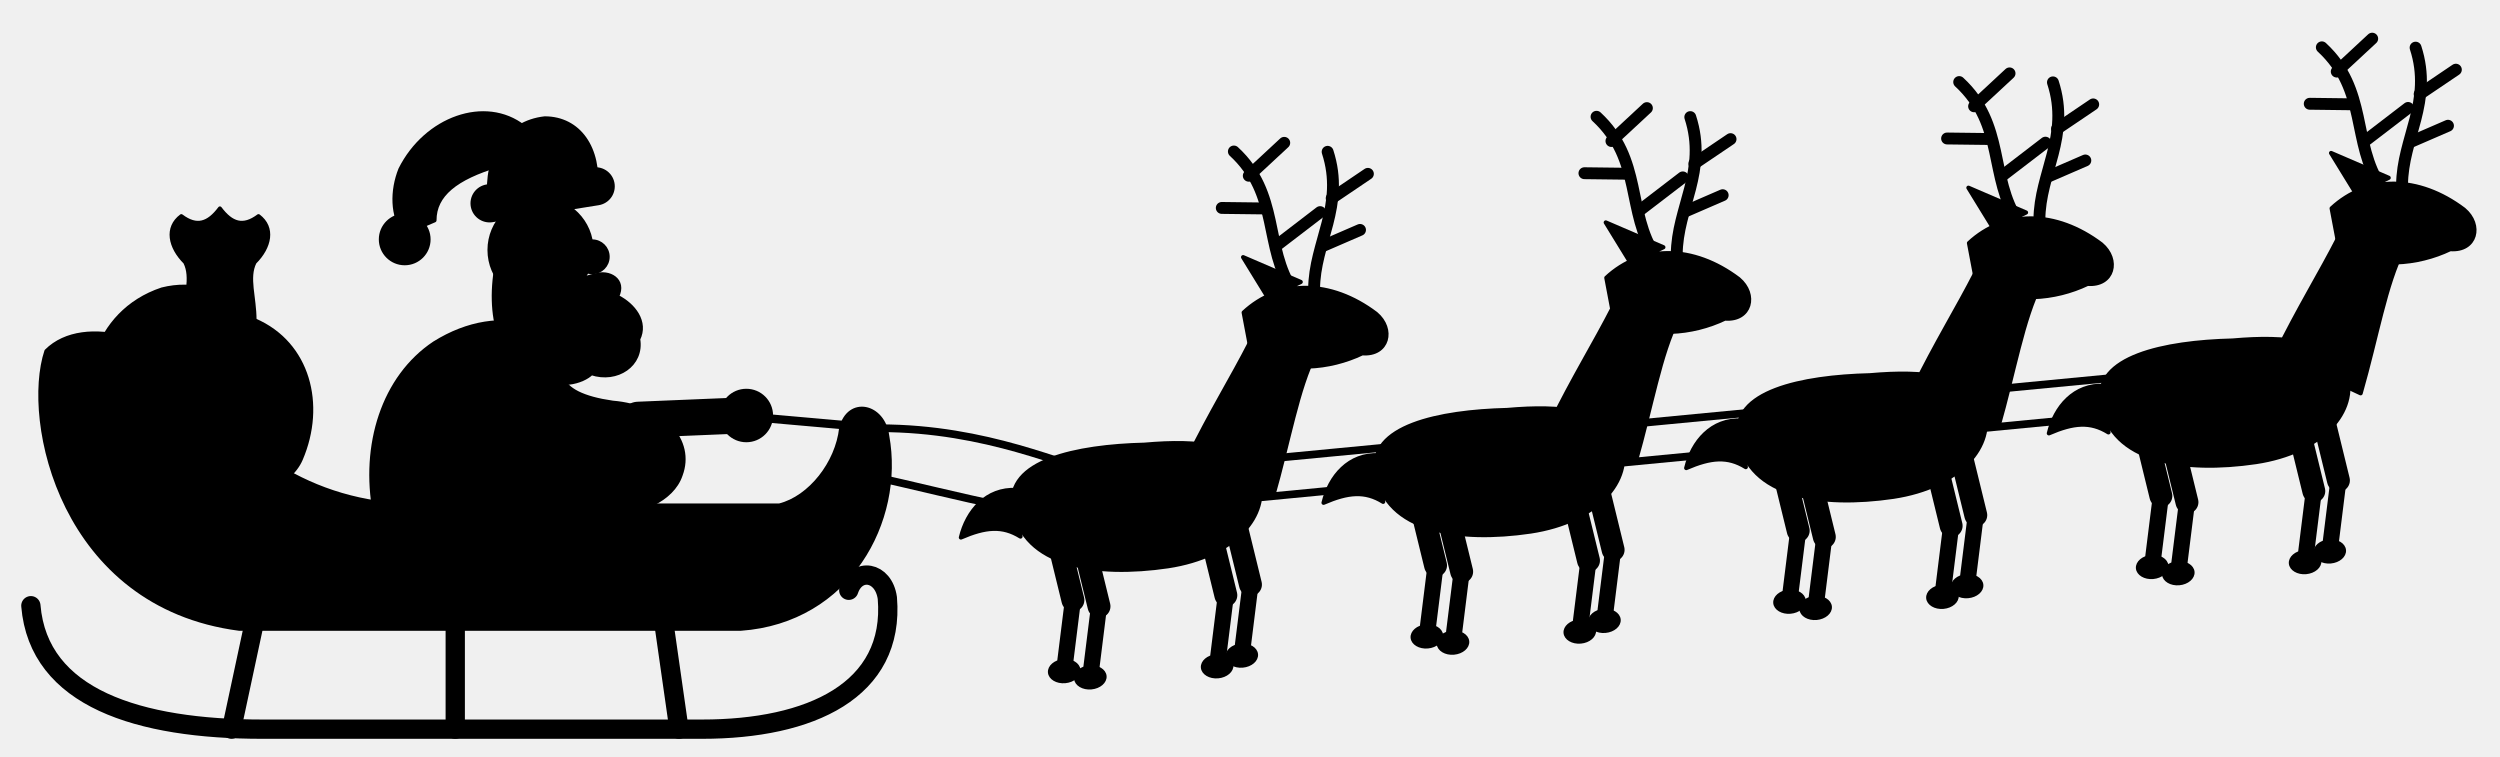
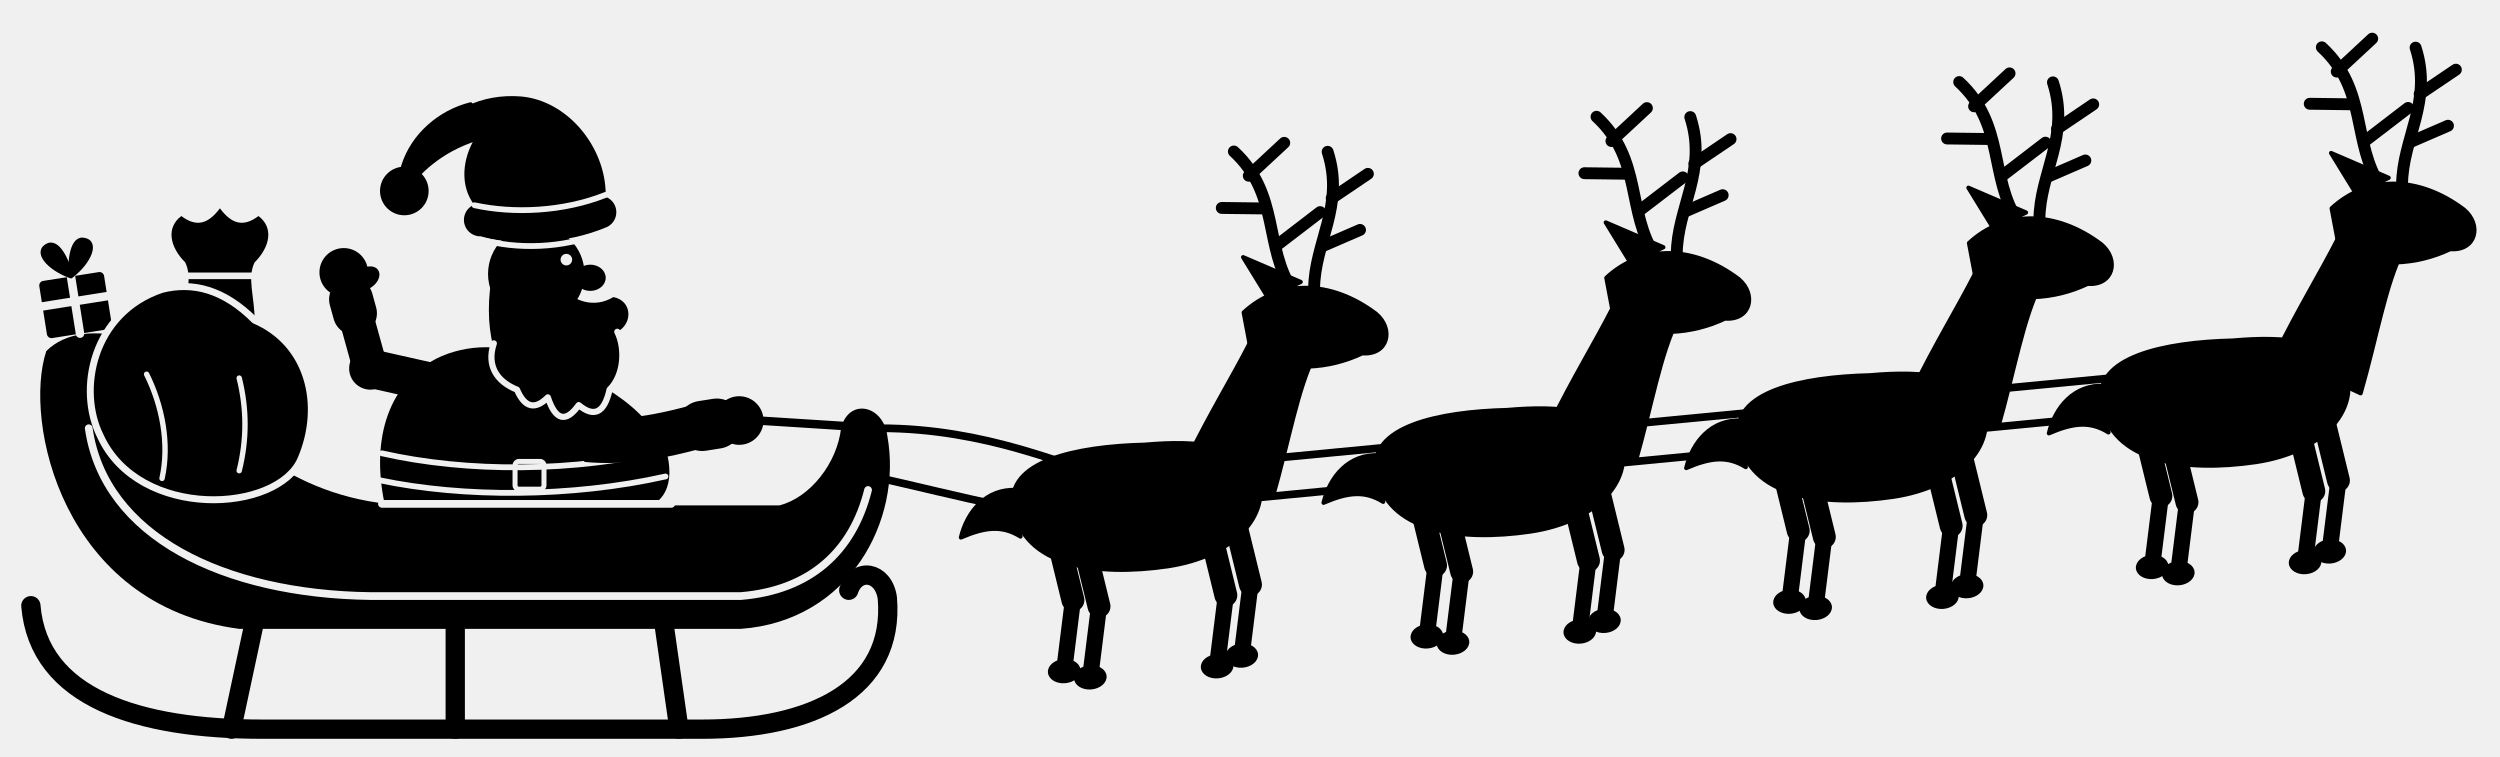
<svg xmlns="http://www.w3.org/2000/svg" width="648" height="196" viewBox="4 -5 648 196">
+   <defs>
+     <mask id="cut" maskUnits="userSpaceOnUse" x="0" y="-20" width="260" height="230">
+       <rect x="0" y="-20" width="260" height="230" fill="#fff" />
+       <g fill="none" stroke="#000" stroke-linecap="round" stroke-linejoin="round">
+         <circle cx="150.8" cy="62.3" r="1.5" fill="#000" stroke="none" />
+         <path d="M127,48.2 C137,50.4 150,49.9 161,45.5" stroke-width="1.5" />
+         <path d="M128.5,57 C138,59.8 150,59.3 159.5,55.5" stroke-width="1.5" />
+         <path d="M132,84 C130,90 133,94 138,96 Q141,103 146,98 Q149,107 154,100 Q160,105 162,96 C166,92 166,85 164,81" stroke-width="1.6" />
+         <path d="M103,125.6 L178,125.6" stroke-width="2" />
+         <path d="M103,112.5 C125,117.5 153,117.5 177.5,111.5" stroke-width="1.5" />
+         <path d="M102.5,119.5 C124,124 152,124 176.5,118.5" stroke-width="1.5" />
+         <rect x="137.5" y="114.6" width="7.5" height="7.2" rx="1" stroke-width="1.3" />
+         <path d="M30,108 C24,96 28,76 46,70 C54,68 62,70 70,78 C84,84 88,100 82,114 C76,128 40,130 30,108" stroke-width="1.8" />
+         <path d="M51,66.5 L71,66.5" stroke-width="1.7" />
+         <path d="M42,92 C46,100 48,110 46,119" stroke-width="1.4" />
+         <path d="M66,93 C68,101 68,109 66,117" stroke-width="1.4" />
+         <path d="M27,106 C31,134 62,149 100,149.5 L196,149.5 C214,148 225,138 229,122" stroke-width="2" />
+         <g transform="translate(14 68) rotate(-9)">
+           <path d="M8.5,0 L8.5,15" stroke-width="2.2" />
+           <path d="M0,6.5 L17,6.5" stroke-width="2.2" />
+         </g>
+       </g>
+     </mask>
+   </defs>
  <g fill="#000" stroke="#000" stroke-linecap="round" stroke-linejoin="round">
    <g fill="none" stroke-width="2">
      <path d="M232,106 C260,106 280,116 290,118 L384,109 L478,100 L572,91" />
      <path d="M228,118 C255,124 275,130 288,128 L382,119 L476,110 L570,101" />
    </g>
    <g>
+       <animateTransform attributeName="transform" type="translate" values="0 0;0 -1.8;0 0" calcMode="spline" keyTimes="0;.5;1" keySplines=".45 0 .55 1;.45 0 .55 1" dur="0.7s" begin="0.0s" repeatCount="indefinite" />
      <g fill="none" stroke-width="5">
        <path d="M12,152 C14,176 40,184 72,184 L186,184 C214,184 236,174 234,150 C233,143 226,142 224,148" />
        <path d="M64,184 L70,156" />
        <path d="M122,184 L122,156" />
        <path d="M180,184 L176,156" />
      </g>
-       <path d="M16,86 C10,104 20,152 66,158 L196,158 C224,156 238,130 234,108 C233,100 224,98 222,106 C221,115 214,124 206,126 L112,126 C84,126 64,110 54,94 C48,84 26,76 16,86 Z" />
-       <path d="M30,108 C24,96 28,76 46,70 C54,68 62,70 70,78 C84,84 88,100 82,114 C76,128 40,130 30,108 Z" />
-       <path d="M52,78 C52,72 54,67 52,63 C48,59 47,54 51,51 C55,54 58,53 61,49 C64,53 67,54 71,51 C75,54 74,59 70,63 C68,67 70,72 70,78 Z" />
-       <g transform="translate(132 128) scale(1.1) translate(-132 -128)">
-         <path d="M104,128 C101,112 106,96 118,88 C126,83 134,82 141,84 C146,86 148,90 148,96 C149,99 153,101 160,102 C172,103 179,111 176,119 C174,125 166,128 160,128 Z" />
-         <circle cx="143" cy="66" r="12" />
-         <circle cx="155.2" cy="67.6" r="3.6" />
-         <path d="M133,68 C130,82 134,93 142,95 C147,99 153,97 155,95 C161,97 167,93 166,87 C168,83 165,79 161,77 C163,73 159,71 156,72 C151,73 149,76 146,70 Z" />
-         <path d="M131,54 C130,44 135,36 144,35 C152,35 157,42 156,52 Z" />
-         <path d="M131,55 L156,51" fill="none" stroke-width="9" />
-         <g>{anim_rot(-8, 6, 140, 39, 0.3, 1.3)}<path d="M139,37 C130,30 116,35 110,47 C108,52 108,58 111,62 L118,59 C118,53 123,49 133,46 Z" />
-           <circle cx="111" cy="63.5" r="5.6" />
-         </g>
-         <path d="M166,106 L190,105" fill="none" stroke-width="8.5" />
-         <circle cx="191.5" cy="105" r="5.8" />
-       </g>
-       <path d="M198,103 L232,106" fill="none" stroke-width="2.2" />
+       <g mask="url(#cut)" stroke="none">
+         <path d="M16,86 C10,104 20,152 66,158 L196,158 C224,156 238,130 234,108 C233,100 224,98 222,106 C221,115 214,124 206,126 L112,126 C84,126 64,110 54,94 C48,84 26,76 16,86 Z" />
+         <g transform="translate(14 68) rotate(-9)">
+           <rect x="0" y="0" width="17" height="15" rx="1.2" />
+         </g>
+         <path d="M30,108 C24,96 28,76 46,70 C54,68 62,70 70,78 C84,84 88,100 82,114 C76,128 40,130 30,108 Z" />
+         <path d="M52,78 C52,72 54,67 52,63 C48,59 47,54 51,51 C55,54 58,53 61,49 C64,53 67,54 71,51 C75,54 74,59 70,63 C68,67 70,72 70,78 Z" />
+         <path d="M104,127 C100,110 104,95 117,88 C125,84 135,84 143,88 C157,92 172,100 177,113 C179,122 175,127 168,127 Z" />
+         <circle cx="143" cy="66" r="12.5" />
+         <ellipse cx="157" cy="67" rx="4" ry="3.4" />
+         <path d="M133,60 C129,74 130,88 138,96 Q141,103 146,98 Q149,107 154,100 Q160,105 162,96 C166,92 166,85 164,81 C168,79 168,73 163,72 C158,75 153,73 150,70 C150,66 146,62 140,58 Z" />
+         <path d="M127,48.2 C123,43 124,36 127,31 L125,22.5 C129,20.5 134,19.6 139,20 C151,21 161,33 161,45.5 C150,49.9 137,50.4 127,48.2 Z" />
+         <path d="M128.5,52 C138,54.5 150,54 159.5,50" fill="none" stroke="#000" stroke-width="8.5" />
+       </g>
+       <g transform="translate(14 68) rotate(-9)">
+         <path d="M8.5,0 C3,-3 0,-8 4,-9 C7,-9.6 8.5,-3 8.5,0 C8.5,-3 10,-9.6 13,-9 C17,-8 14,-3 8.5,0 Z" />
+       </g>
+       <path d="M156,109 C166,110 176,108 184.6,105.6" fill="none" stroke-width="11.5" stroke-linecap="butt" />
+       <path d="M186,105.4 L189.8,104.8" fill="none" stroke-width="13" stroke-linecap="round" />
+       <circle cx="195.6" cy="104" r="5.8" />
+       <path d="M120,95 L100,90.5" fill="none" stroke-width="10" />
+       <circle cx="100" cy="90.5" r="5" />
+       <g>
+         <animateTransform attributeName="transform" type="rotate" values="-16 100 90.5;14 100 90.5;-16 100 90.5" calcMode="spline" keyTimes="0;.5;1" keySplines=".45 0 .55 1;.45 0 .55 1" dur="0.9s" begin="0.0s" repeatCount="indefinite" />
+         <path d="M100,90.5 L96.4,77.5" fill="none" stroke-width="9" stroke-linecap="butt" />
+         <path d="M96,76.2 L95,72.6" fill="none" stroke-width="11.4" stroke-linecap="round" />
+         <circle cx="93.1" cy="65.6" r="5.8" />
+         <ellipse cx="98.8" cy="67.2" rx="3.4" ry="2.2" transform="rotate(-35 98.8 67.2)" />
+       </g>
+       <g>
+         <animateTransform attributeName="transform" type="rotate" values="-6 126 27;6 126 27;-6 126 27" calcMode="spline" keyTimes="0;.5;1" keySplines=".45 0 .55 1;.45 0 .55 1" dur="1.2s" begin="0.0s" repeatCount="indefinite" />
+         <path d="M126,22 C118,24 111,30 108.5,38 C107.5,41 108,43 109.5,44 C112,40 118,34 127.5,31 Z" />
+         <g>
+           <animateTransform attributeName="transform" type="rotate" values="14 115 36;-14 115 36;14 115 36" calcMode="spline" keyTimes="0;.5;1" keySplines=".45 0 .55 1;.45 0 .55 1" dur="1.2s" begin="-0.3s" repeatCount="indefinite" />
+           <circle cx="108.8" cy="44.5" r="5.8" />
+         </g>
+       </g>
+       <path d="M200.5,104 L232,106" fill="none" stroke-width="2.2" />
    </g>
    <g transform="translate(300 128) rotate(-5) scale(1.1)">
      <g>
        <animateTransform attributeName="transform" type="translate" values="0 0;0 -3.5;0 0" calcMode="spline" keyTimes="0;.5;1" keySplines=".45 0 .55 1;.45 0 .55 1" dur="0.7s" begin="-0.00s" repeatCount="indefinite" />
        <g>
          <animateTransform attributeName="transform" type="rotate" values="25 -20 6;60 -20 6;25 -20 6" calcMode="spline" keyTimes="0;.5;1" keySplines=".45 0 .55 1;.45 0 .55 1" dur="0.7s" begin="-0.35s" repeatCount="indefinite" />
          <path d="M-20,6 L-18,19" stroke-width="5.4" />
          <g>
            <animateTransform attributeName="transform" type="rotate" values="-40 -18 19;-8 -18 19;-40 -18 19" calcMode="spline" keyTimes="0;.5;1" keySplines=".45 0 .55 1;.45 0 .55 1" dur="0.7s" begin="-0.44s" repeatCount="indefinite" />
            <path d="M-18,19 L-21,33" stroke-width="3.8" />
            <ellipse cx="-21.5" cy="35.5" rx="3.6" ry="2.6" stroke-width="0.5" />
          </g>
        </g>
        <g>
          <animateTransform attributeName="transform" type="rotate" values="15 -14 8;50 -14 8;15 -14 8" calcMode="spline" keyTimes="0;.5;1" keySplines=".45 0 .55 1;.45 0 .55 1" dur="0.7s" begin="-0.45s" repeatCount="indefinite" />
          <path d="M-14,8 L-12,21" stroke-width="5.4" />
          <g>
            <animateTransform attributeName="transform" type="rotate" values="-35 -12 21;-5 -12 21;-35 -12 21" calcMode="spline" keyTimes="0;.5;1" keySplines=".45 0 .55 1;.45 0 .55 1" dur="0.7s" begin="-0.54s" repeatCount="indefinite" />
            <path d="M-12,21 L-15,35" stroke-width="3.8" />
            <ellipse cx="-15.5" cy="37.5" rx="3.6" ry="2.6" stroke-width="0.5" />
          </g>
        </g>
        <g>
          <animateTransform attributeName="transform" type="rotate" values="-62 16 8;-25 16 8;-62 16 8" calcMode="spline" keyTimes="0;.5;1" keySplines=".45 0 .55 1;.45 0 .55 1" dur="0.7s" begin="-0.00s" repeatCount="indefinite" />
          <path d="M16,8 L18,21" stroke-width="5.4" />
          <g>
            <animateTransform attributeName="transform" type="rotate" values="30 18 21;62 18 21;30 18 21" calcMode="spline" keyTimes="0;.5;1" keySplines=".45 0 .55 1;.45 0 .55 1" dur="0.7s" begin="-0.09s" repeatCount="indefinite" />
            <path d="M18,21 L15,35" stroke-width="3.8" />
            <ellipse cx="14.5" cy="37.5" rx="3.6" ry="2.6" stroke-width="0.5" />
          </g>
        </g>
        <g>
          <animateTransform attributeName="transform" type="rotate" values="-50 22 6;-18 22 6;-50 22 6" calcMode="spline" keyTimes="0;.5;1" keySplines=".45 0 .55 1;.45 0 .55 1" dur="0.7s" begin="-0.10s" repeatCount="indefinite" />
          <path d="M22,6 L24,19" stroke-width="5.4" />
          <g>
            <animateTransform attributeName="transform" type="rotate" values="25 24 19;55 24 19;25 24 19" calcMode="spline" keyTimes="0;.5;1" keySplines=".45 0 .55 1;.45 0 .55 1" dur="0.7s" begin="-0.19s" repeatCount="indefinite" />
            <path d="M24,19 L21,33" stroke-width="3.8" />
            <ellipse cx="20.5" cy="35.5" rx="3.6" ry="2.6" stroke-width="0.5" />
          </g>
        </g>
        <path d="M-30,-4 C-31,-15 -14,-17 2,-16 C15,-16 25,-14 28,-6 C30,3 21,12 5,13 C-12,14 -29,10 -30,-4 Z" />
        <path d="M-29,-8 C-36,-9 -41,-4 -43,2 C-37,0 -33,0 -29,3 Z" />
        <path d="M12,-12 C18,-22 24,-30 29,-38 L44,-34 C39,-26 36,-14 31,-1 Z" />
        <path d="M28,-45 C37,-52 49,-51 59,-42 C63,-38 61,-32 55,-33 C47,-30 37,-30 29,-35 Z" />
        <path d="M34,-48 L29,-58 L42,-51 Z" />
        <g fill="none" stroke-width="2.8">
          <path d="M40,-49 C34,-60 39,-72 29,-83" />
          <path d="M37,-60 L48,-67" />
          <path d="M35,-69 L25,-70" />
          <path d="M32,-77 L41,-84" />
          <path d="M45,-49 C46,-60 54,-68 51,-81" />
          <path d="M48,-59 L57,-62" />
          <path d="M51,-70 L60,-75" />
        </g>
      </g>
    </g>
    <g transform="translate(394 119) rotate(-5) scale(1.1)">
      <g>
        <animateTransform attributeName="transform" type="translate" values="0 0;0 -3.5;0 0" calcMode="spline" keyTimes="0;.5;1" keySplines=".45 0 .55 1;.45 0 .55 1" dur="0.7s" begin="-0.11s" repeatCount="indefinite" />
        <g>
          <animateTransform attributeName="transform" type="rotate" values="25 -20 6;60 -20 6;25 -20 6" calcMode="spline" keyTimes="0;.5;1" keySplines=".45 0 .55 1;.45 0 .55 1" dur="0.7s" begin="-0.46s" repeatCount="indefinite" />
          <path d="M-20,6 L-18,19" stroke-width="5.4" />
          <g>
            <animateTransform attributeName="transform" type="rotate" values="-40 -18 19;-8 -18 19;-40 -18 19" calcMode="spline" keyTimes="0;.5;1" keySplines=".45 0 .55 1;.45 0 .55 1" dur="0.7s" begin="-0.55s" repeatCount="indefinite" />
            <path d="M-18,19 L-21,33" stroke-width="3.8" />
            <ellipse cx="-21.5" cy="35.5" rx="3.6" ry="2.6" stroke-width="0.5" />
          </g>
        </g>
        <g>
          <animateTransform attributeName="transform" type="rotate" values="15 -14 8;50 -14 8;15 -14 8" calcMode="spline" keyTimes="0;.5;1" keySplines=".45 0 .55 1;.45 0 .55 1" dur="0.7s" begin="-0.56s" repeatCount="indefinite" />
          <path d="M-14,8 L-12,21" stroke-width="5.4" />
          <g>
            <animateTransform attributeName="transform" type="rotate" values="-35 -12 21;-5 -12 21;-35 -12 21" calcMode="spline" keyTimes="0;.5;1" keySplines=".45 0 .55 1;.45 0 .55 1" dur="0.7s" begin="-0.65s" repeatCount="indefinite" />
            <path d="M-12,21 L-15,35" stroke-width="3.8" />
            <ellipse cx="-15.5" cy="37.5" rx="3.6" ry="2.6" stroke-width="0.5" />
          </g>
        </g>
        <g>
          <animateTransform attributeName="transform" type="rotate" values="-62 16 8;-25 16 8;-62 16 8" calcMode="spline" keyTimes="0;.5;1" keySplines=".45 0 .55 1;.45 0 .55 1" dur="0.7s" begin="-0.11s" repeatCount="indefinite" />
          <path d="M16,8 L18,21" stroke-width="5.4" />
          <g>
            <animateTransform attributeName="transform" type="rotate" values="30 18 21;62 18 21;30 18 21" calcMode="spline" keyTimes="0;.5;1" keySplines=".45 0 .55 1;.45 0 .55 1" dur="0.7s" begin="-0.20s" repeatCount="indefinite" />
            <path d="M18,21 L15,35" stroke-width="3.8" />
            <ellipse cx="14.5" cy="37.5" rx="3.6" ry="2.6" stroke-width="0.5" />
          </g>
        </g>
        <g>
          <animateTransform attributeName="transform" type="rotate" values="-50 22 6;-18 22 6;-50 22 6" calcMode="spline" keyTimes="0;.5;1" keySplines=".45 0 .55 1;.45 0 .55 1" dur="0.7s" begin="-0.21s" repeatCount="indefinite" />
          <path d="M22,6 L24,19" stroke-width="5.4" />
          <g>
            <animateTransform attributeName="transform" type="rotate" values="25 24 19;55 24 19;25 24 19" calcMode="spline" keyTimes="0;.5;1" keySplines=".45 0 .55 1;.45 0 .55 1" dur="0.7s" begin="-0.30s" repeatCount="indefinite" />
            <path d="M24,19 L21,33" stroke-width="3.8" />
            <ellipse cx="20.5" cy="35.5" rx="3.6" ry="2.6" stroke-width="0.5" />
          </g>
        </g>
        <path d="M-30,-4 C-31,-15 -14,-17 2,-16 C15,-16 25,-14 28,-6 C30,3 21,12 5,13 C-12,14 -29,10 -30,-4 Z" />
        <path d="M-29,-8 C-36,-9 -41,-4 -43,2 C-37,0 -33,0 -29,3 Z" />
        <path d="M12,-12 C18,-22 24,-30 29,-38 L44,-34 C39,-26 36,-14 31,-1 Z" />
        <path d="M28,-45 C37,-52 49,-51 59,-42 C63,-38 61,-32 55,-33 C47,-30 37,-30 29,-35 Z" />
        <path d="M34,-48 L29,-58 L42,-51 Z" />
        <g fill="none" stroke-width="2.8">
          <path d="M40,-49 C34,-60 39,-72 29,-83" />
          <path d="M37,-60 L48,-67" />
          <path d="M35,-69 L25,-70" />
          <path d="M32,-77 L41,-84" />
          <path d="M45,-49 C46,-60 54,-68 51,-81" />
          <path d="M48,-59 L57,-62" />
          <path d="M51,-70 L60,-75" />
        </g>
      </g>
    </g>
    <g transform="translate(488 110) rotate(-5) scale(1.1)">
      <g>
        <animateTransform attributeName="transform" type="translate" values="0 0;0 -3.5;0 0" calcMode="spline" keyTimes="0;.5;1" keySplines=".45 0 .55 1;.45 0 .55 1" dur="0.7s" begin="-0.22s" repeatCount="indefinite" />
        <g>
          <animateTransform attributeName="transform" type="rotate" values="25 -20 6;60 -20 6;25 -20 6" calcMode="spline" keyTimes="0;.5;1" keySplines=".45 0 .55 1;.45 0 .55 1" dur="0.7s" begin="-0.57s" repeatCount="indefinite" />
          <path d="M-20,6 L-18,19" stroke-width="5.4" />
          <g>
            <animateTransform attributeName="transform" type="rotate" values="-40 -18 19;-8 -18 19;-40 -18 19" calcMode="spline" keyTimes="0;.5;1" keySplines=".45 0 .55 1;.45 0 .55 1" dur="0.7s" begin="-0.66s" repeatCount="indefinite" />
            <path d="M-18,19 L-21,33" stroke-width="3.8" />
            <ellipse cx="-21.5" cy="35.5" rx="3.6" ry="2.6" stroke-width="0.5" />
          </g>
        </g>
        <g>
          <animateTransform attributeName="transform" type="rotate" values="15 -14 8;50 -14 8;15 -14 8" calcMode="spline" keyTimes="0;.5;1" keySplines=".45 0 .55 1;.45 0 .55 1" dur="0.7s" begin="-0.67s" repeatCount="indefinite" />
          <path d="M-14,8 L-12,21" stroke-width="5.4" />
          <g>
            <animateTransform attributeName="transform" type="rotate" values="-35 -12 21;-5 -12 21;-35 -12 21" calcMode="spline" keyTimes="0;.5;1" keySplines=".45 0 .55 1;.45 0 .55 1" dur="0.7s" begin="-0.76s" repeatCount="indefinite" />
            <path d="M-12,21 L-15,35" stroke-width="3.8" />
            <ellipse cx="-15.5" cy="37.5" rx="3.6" ry="2.6" stroke-width="0.5" />
          </g>
        </g>
        <g>
          <animateTransform attributeName="transform" type="rotate" values="-62 16 8;-25 16 8;-62 16 8" calcMode="spline" keyTimes="0;.5;1" keySplines=".45 0 .55 1;.45 0 .55 1" dur="0.7s" begin="-0.22s" repeatCount="indefinite" />
          <path d="M16,8 L18,21" stroke-width="5.4" />
          <g>
            <animateTransform attributeName="transform" type="rotate" values="30 18 21;62 18 21;30 18 21" calcMode="spline" keyTimes="0;.5;1" keySplines=".45 0 .55 1;.45 0 .55 1" dur="0.7s" begin="-0.31s" repeatCount="indefinite" />
            <path d="M18,21 L15,35" stroke-width="3.8" />
            <ellipse cx="14.5" cy="37.5" rx="3.6" ry="2.6" stroke-width="0.5" />
          </g>
        </g>
        <g>
          <animateTransform attributeName="transform" type="rotate" values="-50 22 6;-18 22 6;-50 22 6" calcMode="spline" keyTimes="0;.5;1" keySplines=".45 0 .55 1;.45 0 .55 1" dur="0.7s" begin="-0.32s" repeatCount="indefinite" />
          <path d="M22,6 L24,19" stroke-width="5.4" />
          <g>
            <animateTransform attributeName="transform" type="rotate" values="25 24 19;55 24 19;25 24 19" calcMode="spline" keyTimes="0;.5;1" keySplines=".45 0 .55 1;.45 0 .55 1" dur="0.7s" begin="-0.41s" repeatCount="indefinite" />
            <path d="M24,19 L21,33" stroke-width="3.8" />
            <ellipse cx="20.5" cy="35.5" rx="3.6" ry="2.6" stroke-width="0.5" />
          </g>
        </g>
        <path d="M-30,-4 C-31,-15 -14,-17 2,-16 C15,-16 25,-14 28,-6 C30,3 21,12 5,13 C-12,14 -29,10 -30,-4 Z" />
        <path d="M-29,-8 C-36,-9 -41,-4 -43,2 C-37,0 -33,0 -29,3 Z" />
        <path d="M12,-12 C18,-22 24,-30 29,-38 L44,-34 C39,-26 36,-14 31,-1 Z" />
        <path d="M28,-45 C37,-52 49,-51 59,-42 C63,-38 61,-32 55,-33 C47,-30 37,-30 29,-35 Z" />
        <path d="M34,-48 L29,-58 L42,-51 Z" />
        <g fill="none" stroke-width="2.8">
          <path d="M40,-49 C34,-60 39,-72 29,-83" />
          <path d="M37,-60 L48,-67" />
          <path d="M35,-69 L25,-70" />
          <path d="M32,-77 L41,-84" />
          <path d="M45,-49 C46,-60 54,-68 51,-81" />
          <path d="M48,-59 L57,-62" />
          <path d="M51,-70 L60,-75" />
        </g>
      </g>
    </g>
    <g transform="translate(582 101) rotate(-5) scale(1.1)">
      <g>
        <animateTransform attributeName="transform" type="translate" values="0 0;0 -3.5;0 0" calcMode="spline" keyTimes="0;.5;1" keySplines=".45 0 .55 1;.45 0 .55 1" dur="0.7s" begin="-0.33s" repeatCount="indefinite" />
        <g>
          <animateTransform attributeName="transform" type="rotate" values="25 -20 6;60 -20 6;25 -20 6" calcMode="spline" keyTimes="0;.5;1" keySplines=".45 0 .55 1;.45 0 .55 1" dur="0.7s" begin="-0.68s" repeatCount="indefinite" />
          <path d="M-20,6 L-18,19" stroke-width="5.4" />
          <g>
            <animateTransform attributeName="transform" type="rotate" values="-40 -18 19;-8 -18 19;-40 -18 19" calcMode="spline" keyTimes="0;.5;1" keySplines=".45 0 .55 1;.45 0 .55 1" dur="0.7s" begin="-0.77s" repeatCount="indefinite" />
            <path d="M-18,19 L-21,33" stroke-width="3.8" />
            <ellipse cx="-21.5" cy="35.5" rx="3.6" ry="2.6" stroke-width="0.5" />
          </g>
        </g>
        <g>
          <animateTransform attributeName="transform" type="rotate" values="15 -14 8;50 -14 8;15 -14 8" calcMode="spline" keyTimes="0;.5;1" keySplines=".45 0 .55 1;.45 0 .55 1" dur="0.7s" begin="-0.78s" repeatCount="indefinite" />
          <path d="M-14,8 L-12,21" stroke-width="5.4" />
          <g>
            <animateTransform attributeName="transform" type="rotate" values="-35 -12 21;-5 -12 21;-35 -12 21" calcMode="spline" keyTimes="0;.5;1" keySplines=".45 0 .55 1;.45 0 .55 1" dur="0.7s" begin="-0.87s" repeatCount="indefinite" />
            <path d="M-12,21 L-15,35" stroke-width="3.8" />
            <ellipse cx="-15.5" cy="37.5" rx="3.6" ry="2.6" stroke-width="0.5" />
          </g>
        </g>
        <g>
          <animateTransform attributeName="transform" type="rotate" values="-62 16 8;-25 16 8;-62 16 8" calcMode="spline" keyTimes="0;.5;1" keySplines=".45 0 .55 1;.45 0 .55 1" dur="0.7s" begin="-0.33s" repeatCount="indefinite" />
          <path d="M16,8 L18,21" stroke-width="5.4" />
          <g>
            <animateTransform attributeName="transform" type="rotate" values="30 18 21;62 18 21;30 18 21" calcMode="spline" keyTimes="0;.5;1" keySplines=".45 0 .55 1;.45 0 .55 1" dur="0.7s" begin="-0.42s" repeatCount="indefinite" />
            <path d="M18,21 L15,35" stroke-width="3.8" />
            <ellipse cx="14.5" cy="37.5" rx="3.6" ry="2.6" stroke-width="0.5" />
          </g>
        </g>
        <g>
          <animateTransform attributeName="transform" type="rotate" values="-50 22 6;-18 22 6;-50 22 6" calcMode="spline" keyTimes="0;.5;1" keySplines=".45 0 .55 1;.45 0 .55 1" dur="0.7s" begin="-0.43s" repeatCount="indefinite" />
          <path d="M22,6 L24,19" stroke-width="5.4" />
          <g>
            <animateTransform attributeName="transform" type="rotate" values="25 24 19;55 24 19;25 24 19" calcMode="spline" keyTimes="0;.5;1" keySplines=".45 0 .55 1;.45 0 .55 1" dur="0.7s" begin="-0.52s" repeatCount="indefinite" />
            <path d="M24,19 L21,33" stroke-width="3.8" />
            <ellipse cx="20.5" cy="35.5" rx="3.6" ry="2.6" stroke-width="0.5" />
          </g>
        </g>
        <path d="M-30,-4 C-31,-15 -14,-17 2,-16 C15,-16 25,-14 28,-6 C30,3 21,12 5,13 C-12,14 -29,10 -30,-4 Z" />
        <path d="M-29,-8 C-36,-9 -41,-4 -43,2 C-37,0 -33,0 -29,3 Z" />
        <path d="M12,-12 C18,-22 24,-30 29,-38 L44,-34 C39,-26 36,-14 31,-1 Z" />
        <path d="M28,-45 C37,-52 49,-51 59,-42 C63,-38 61,-32 55,-33 C47,-30 37,-30 29,-35 Z" />
        <path d="M34,-48 L29,-58 L42,-51 Z" />
        <g fill="none" stroke-width="2.8">
          <path d="M40,-49 C34,-60 39,-72 29,-83" />
          <path d="M37,-60 L48,-67" />
          <path d="M35,-69 L25,-70" />
          <path d="M32,-77 L41,-84" />
          <path d="M45,-49 C46,-60 54,-68 51,-81" />
          <path d="M48,-59 L57,-62" />
          <path d="M51,-70 L60,-75" />
        </g>
      </g>
    </g>
  </g>
</svg>
